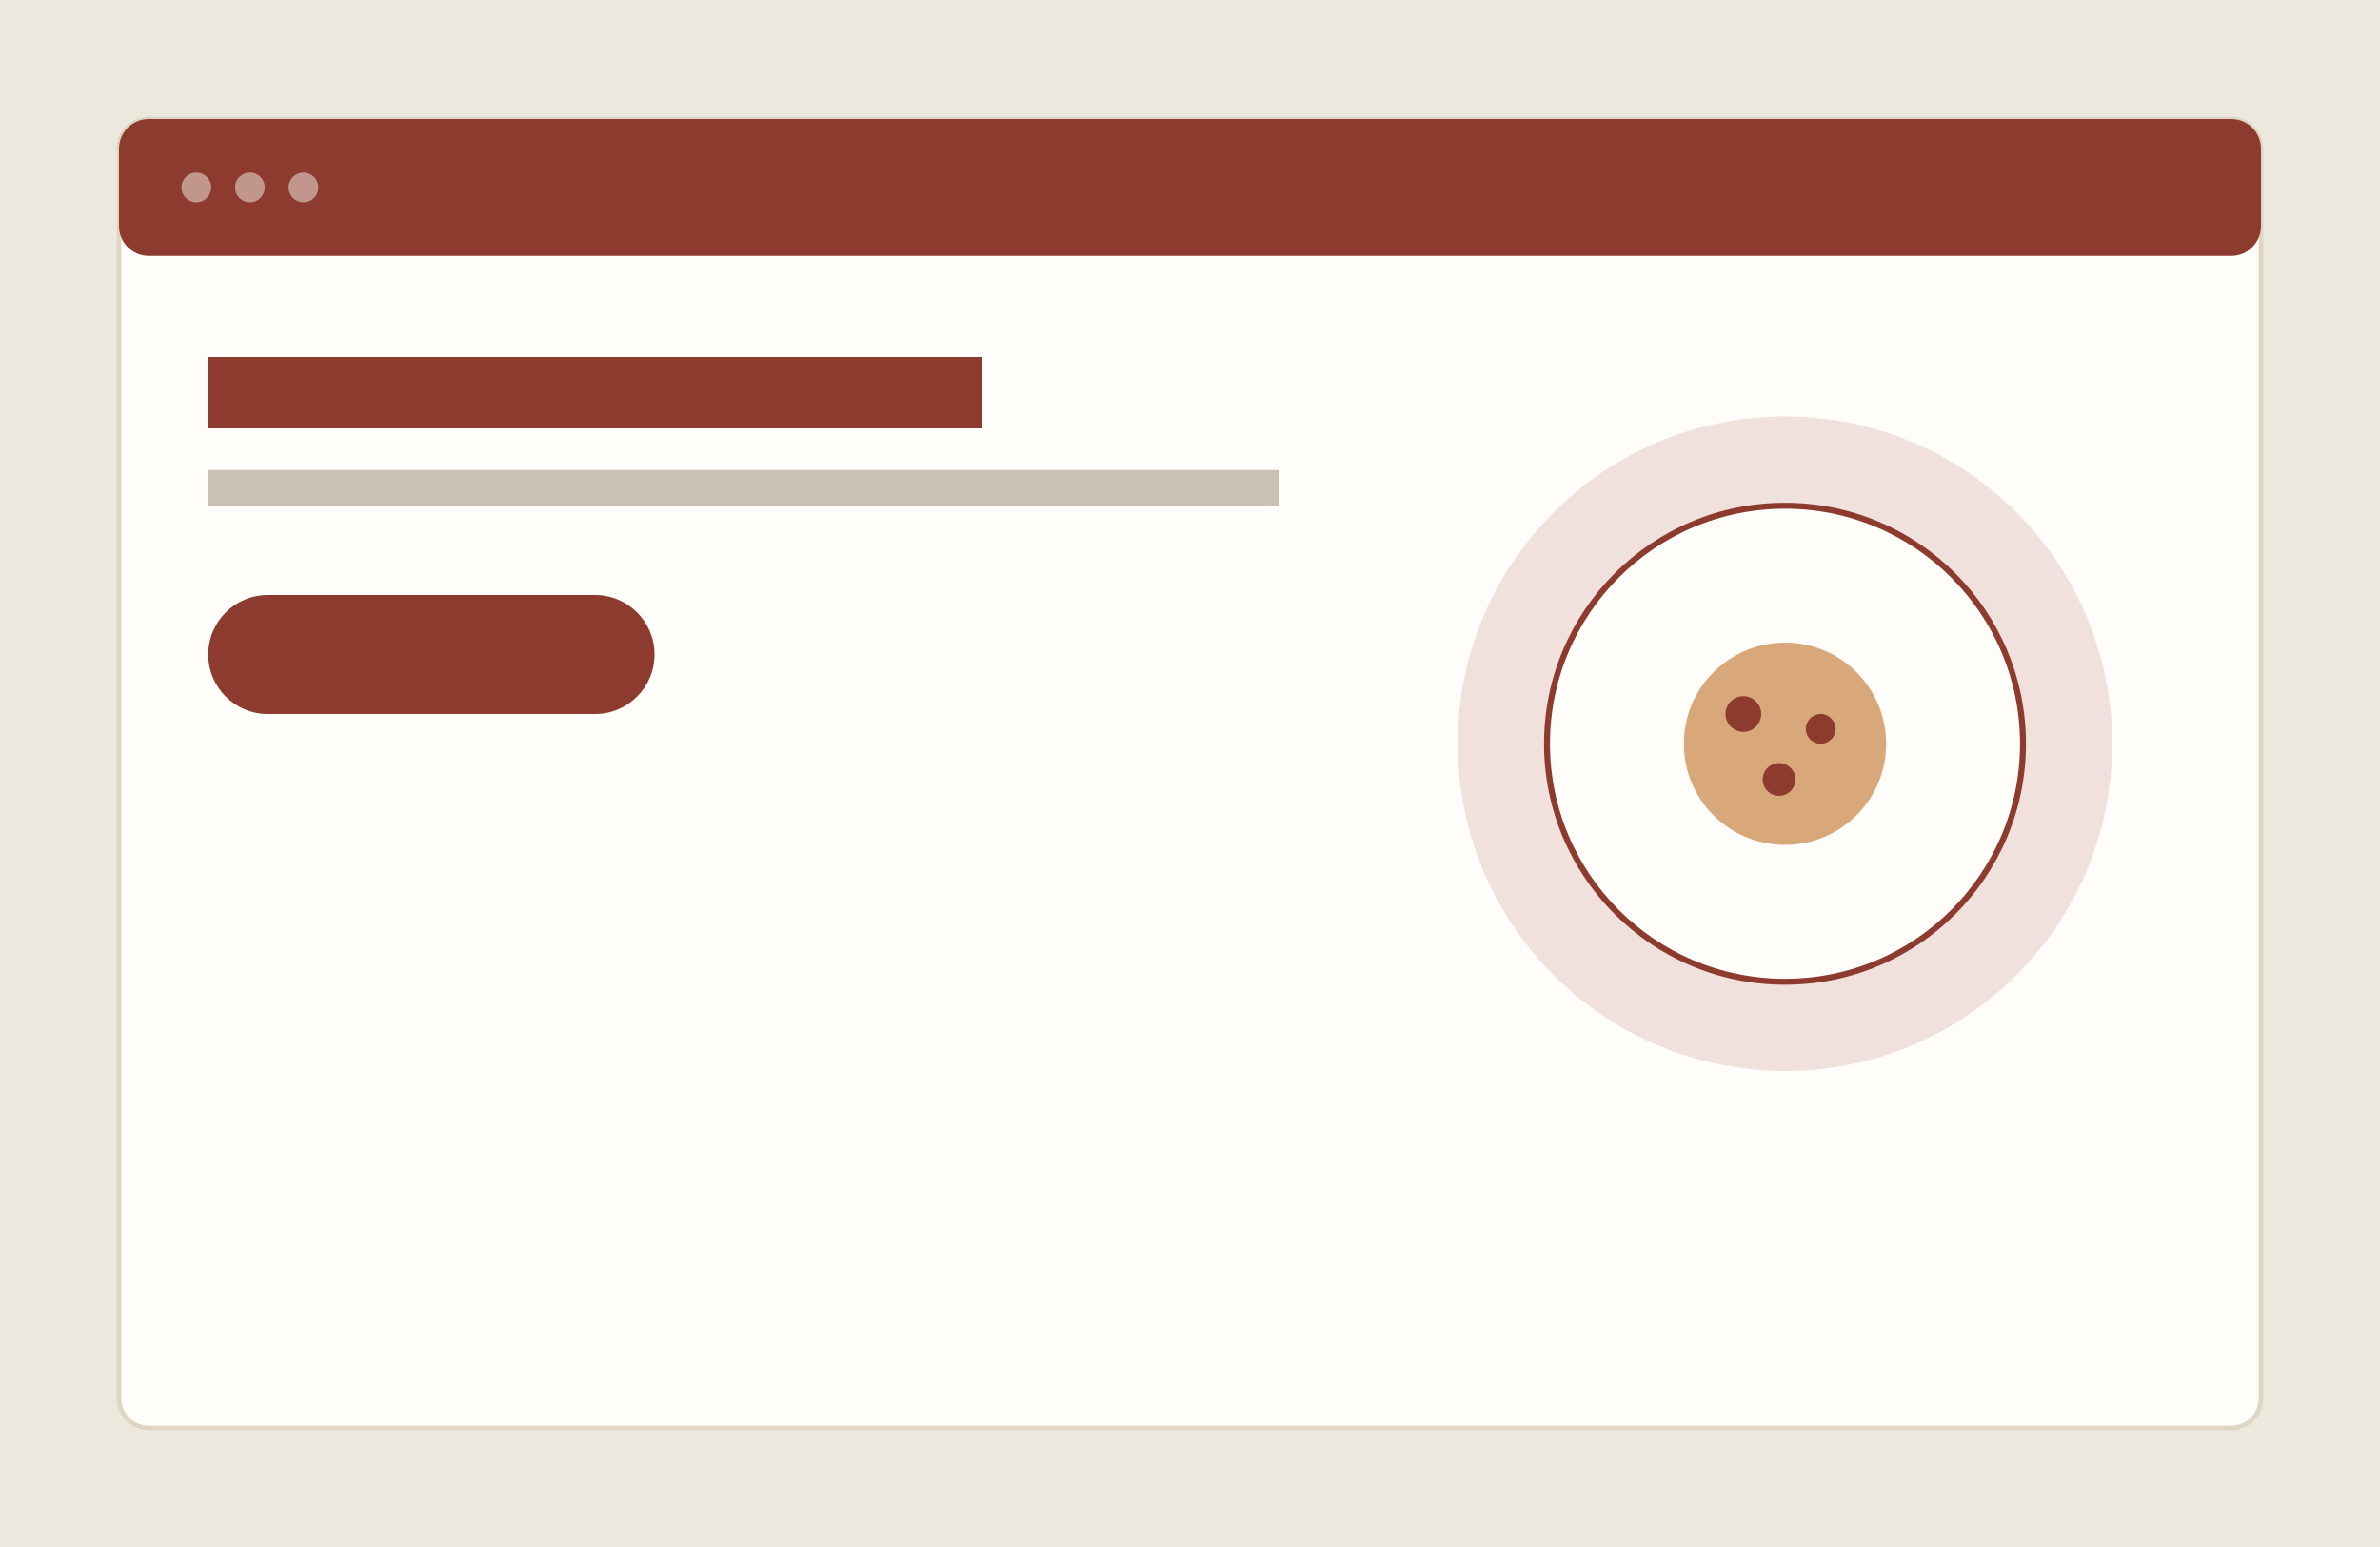
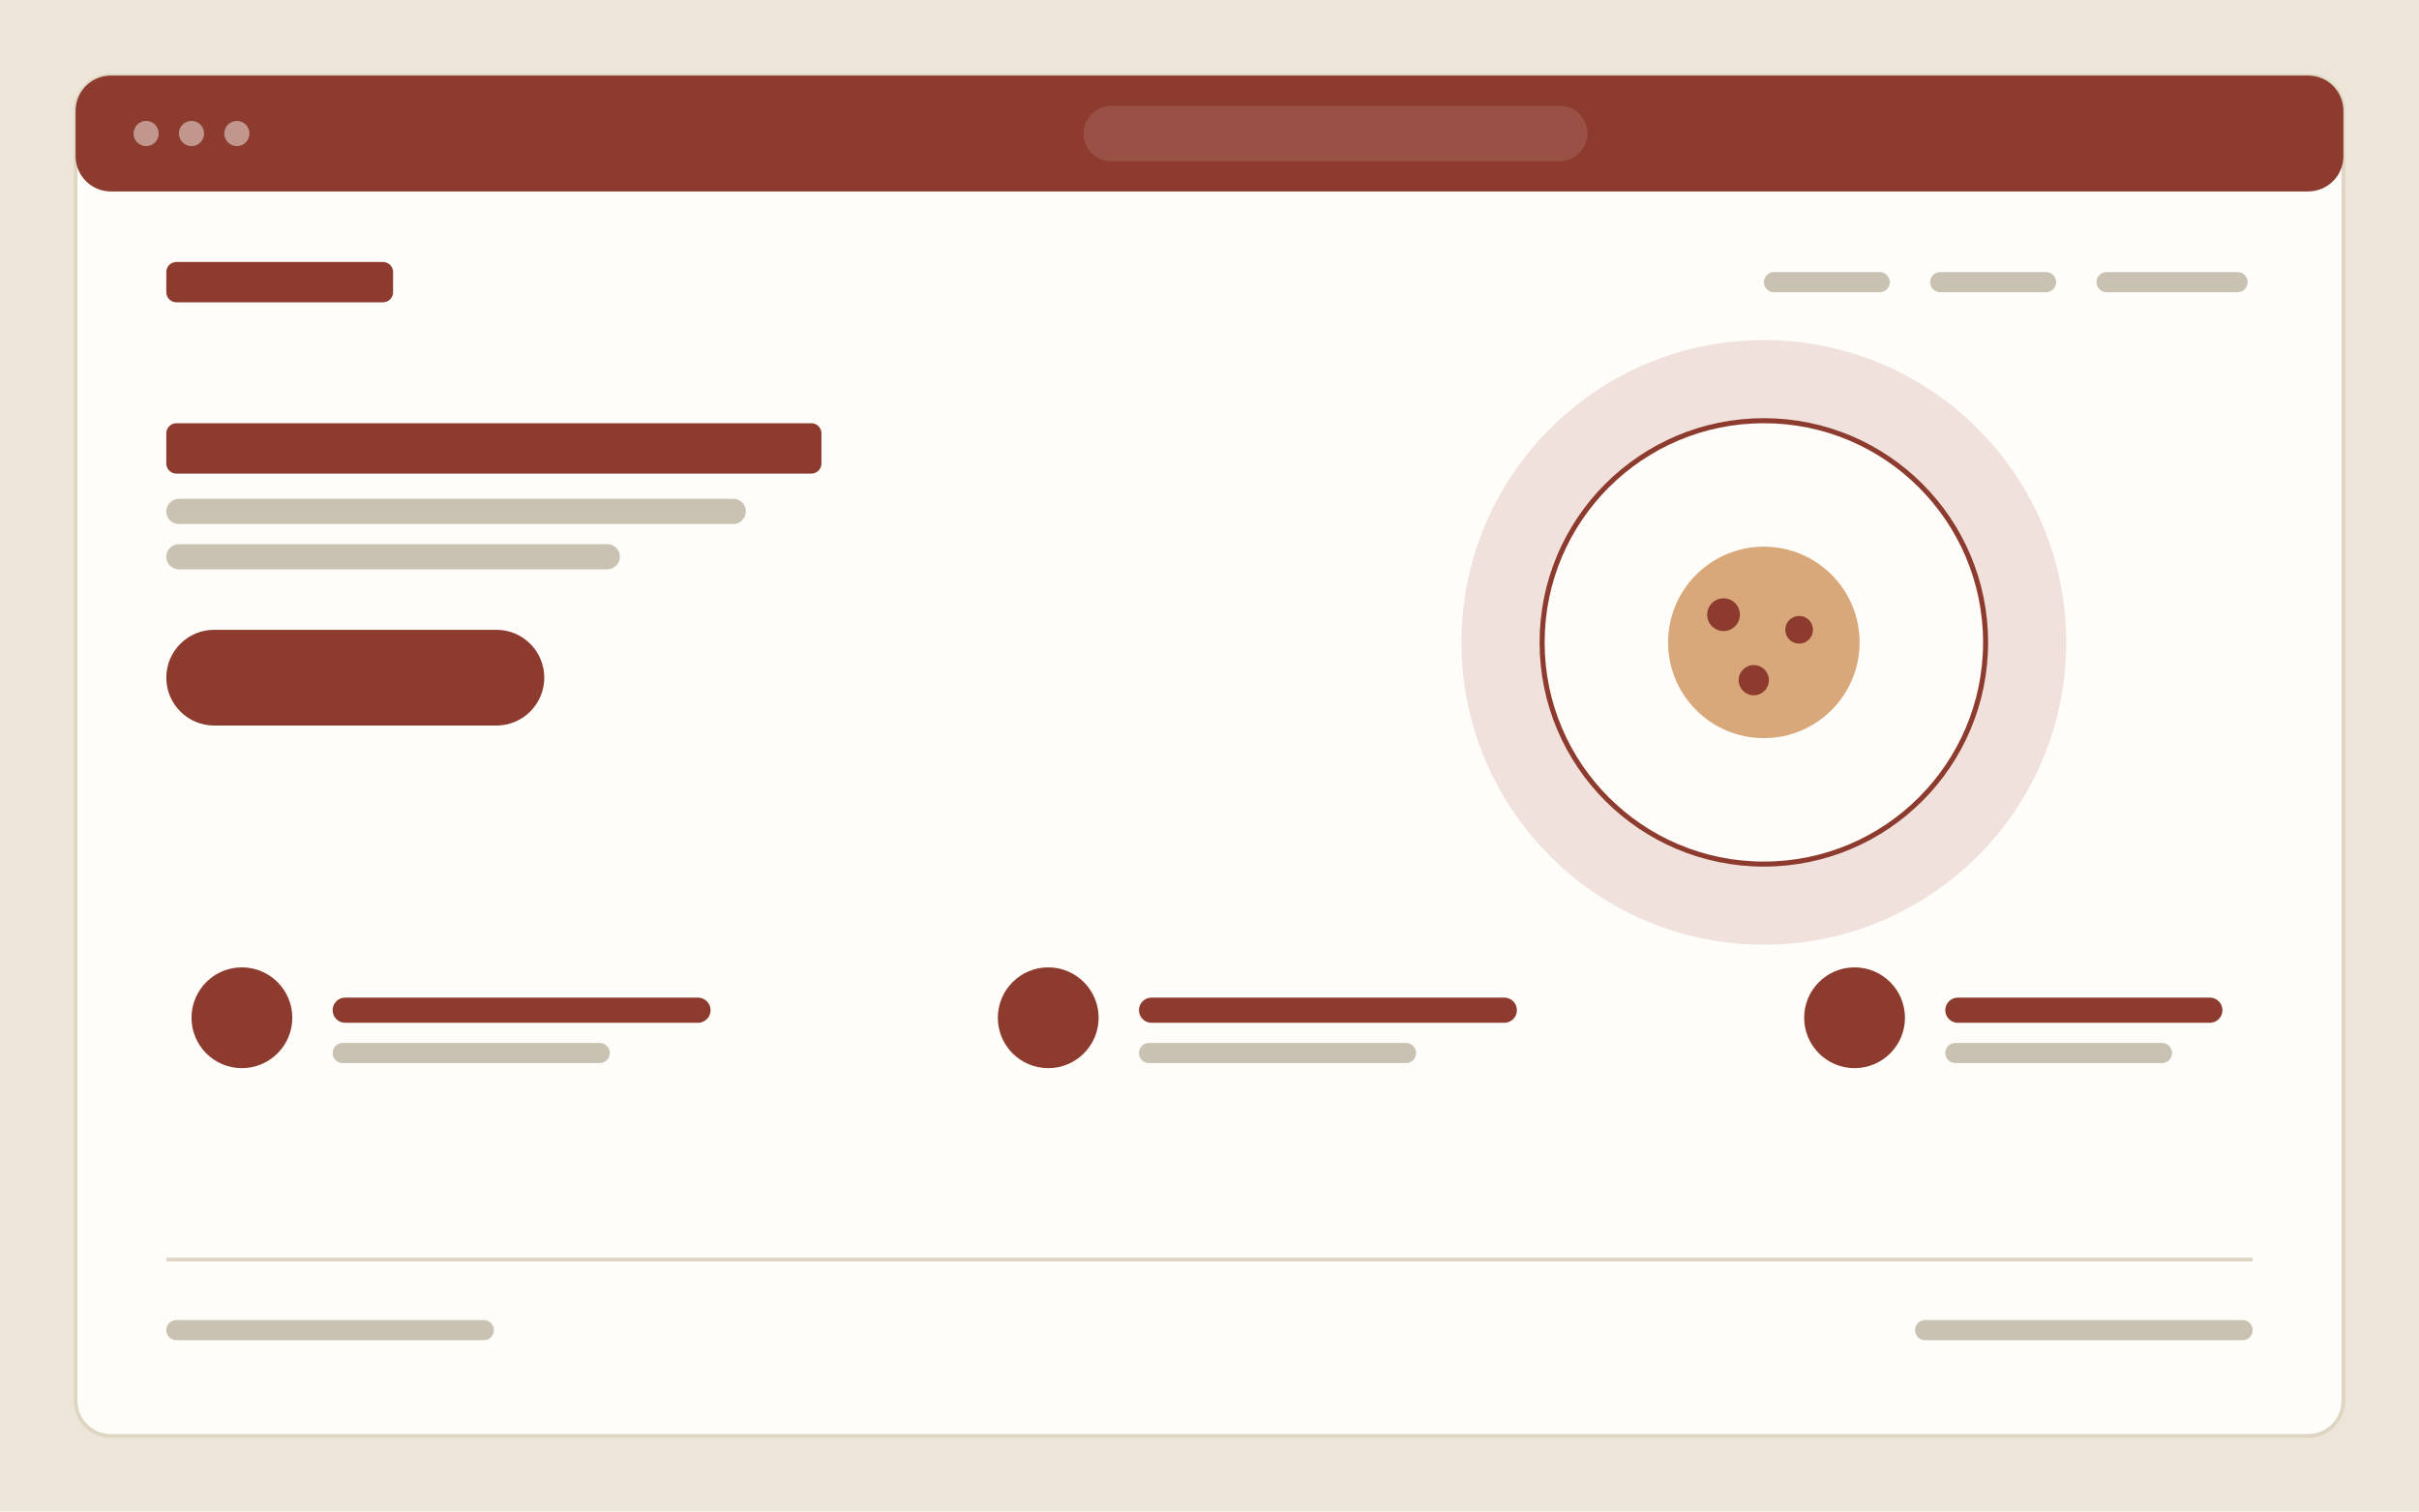
- <svg xmlns="http://www.w3.org/2000/svg" viewBox="0 0 800 520" role="img" aria-label="Placeholder preview of the Cafeteria America demo website">
-   <rect width="800" height="520" fill="#EDE8DE" />
-   <rect x="40" y="40" width="720" height="440" rx="10" fill="#FFFDF9" stroke="#DED5C2" stroke-width="1.5" />
-   <rect x="40" y="40" width="720" height="46" rx="10" fill="#8C3B2E" />
-   <circle cx="66" cy="63" r="5" fill="#F6F2EA" opacity="0.5" />
-   <circle cx="84" cy="63" r="5" fill="#F6F2EA" opacity="0.5" />
-   <circle cx="102" cy="63" r="5" fill="#F6F2EA" opacity="0.5" />
-   <rect x="70" y="120" width="260" height="24" fill="#8C3B2E" />
-   <rect x="70" y="158" width="360" height="12" fill="#C9C2B2" />
-   <rect x="70" y="200" width="150" height="40" rx="20" fill="#8C3B2E" />
+ <svg xmlns="http://www.w3.org/2000/svg" viewBox="0 0 960 600" role="img" aria-label="Placeholder preview of the Cafeteria America demo website">
+   <rect width="960" height="600" fill="#ECE5D8" />
+   <rect x="30" y="30" width="900" height="540" rx="14" fill="#FFFDF9" stroke="#DED5C2" stroke-width="1.5" />
+   <rect x="30" y="30" width="900" height="46" rx="14" fill="#8C3B2E" />
+   <circle cx="58" cy="53" r="5" fill="#F6F2EA" opacity="0.5" />
+   <circle cx="76" cy="53" r="5" fill="#F6F2EA" opacity="0.5" />
+   <circle cx="94" cy="53" r="5" fill="#F6F2EA" opacity="0.5" />
+   <rect x="430" y="42" width="200" height="22" rx="11" fill="#F6F2EA" opacity="0.12" />
+   <rect x="66" y="104" width="90" height="16" rx="4" fill="#8C3B2E" />
+   <rect x="700" y="108" width="50" height="8" rx="4" fill="#C9C2B2" />
+   <rect x="766" y="108" width="50" height="8" rx="4" fill="#C9C2B2" />
+   <rect x="832" y="108" width="60" height="8" rx="4" fill="#C9C2B2" />
+   <rect x="66" y="168" width="260" height="20" rx="4" fill="#8C3B2E" />
+   <rect x="66" y="198" width="230" height="10" rx="5" fill="#C9C2B2" />
+   <rect x="66" y="216" width="180" height="10" rx="5" fill="#C9C2B2" />
+   <rect x="66" y="250" width="150" height="38" rx="19" fill="#8C3B2E" />
+   <circle cx="700" cy="255" r="120" fill="#F1E1DC" />
+   <circle cx="700" cy="255" r="88" fill="#FFFDF9" stroke="#8C3B2E" stroke-width="2" />
+   <circle cx="700" cy="255" r="38" fill="#D9A87A" />
+   <circle cx="684" cy="244" r="6.5" fill="#8C3B2E" />
+   <circle cx="714" cy="250" r="5.5" fill="#8C3B2E" />
+   <circle cx="696" cy="270" r="6" fill="#8C3B2E" />
  <g>
-     <circle cx="600" cy="250" r="110" fill="#F1E1DC" />
-     <circle cx="600" cy="250" r="80" fill="#FFFDF9" stroke="#8C3B2E" stroke-width="2" />
-     <circle cx="600" cy="250" r="34" fill="#D9A87A" />
-     <circle cx="586" cy="240" r="6" fill="#8C3B2E" />
-     <circle cx="612" cy="245" r="5" fill="#8C3B2E" />
-     <circle cx="598" cy="262" r="5.5" fill="#8C3B2E" />
+     <circle cx="96" cy="404" r="20" fill="#8C3B2E" />
+     <rect x="132" y="396" width="150" height="10" rx="5" fill="#8C3B2E" />
+     <rect x="132" y="414" width="110" height="8" rx="4" fill="#C9C2B2" />
  </g>
+   <g>
+     <circle cx="416" cy="404" r="20" fill="#8C3B2E" />
+     <rect x="452" y="396" width="150" height="10" rx="5" fill="#8C3B2E" />
+     <rect x="452" y="414" width="110" height="8" rx="4" fill="#C9C2B2" />
+   </g>
+   <g>
+     <circle cx="736" cy="404" r="20" fill="#8C3B2E" />
+     <rect x="772" y="396" width="110" height="10" rx="5" fill="#8C3B2E" />
+     <rect x="772" y="414" width="90" height="8" rx="4" fill="#C9C2B2" />
+   </g>
+   <line x1="66" y1="500" x2="894" y2="500" stroke="#DED5C2" stroke-width="1.5" />
+   <rect x="66" y="524" width="130" height="8" rx="4" fill="#C9C2B2" />
+   <rect x="760" y="524" width="134" height="8" rx="4" fill="#C9C2B2" />
</svg>
